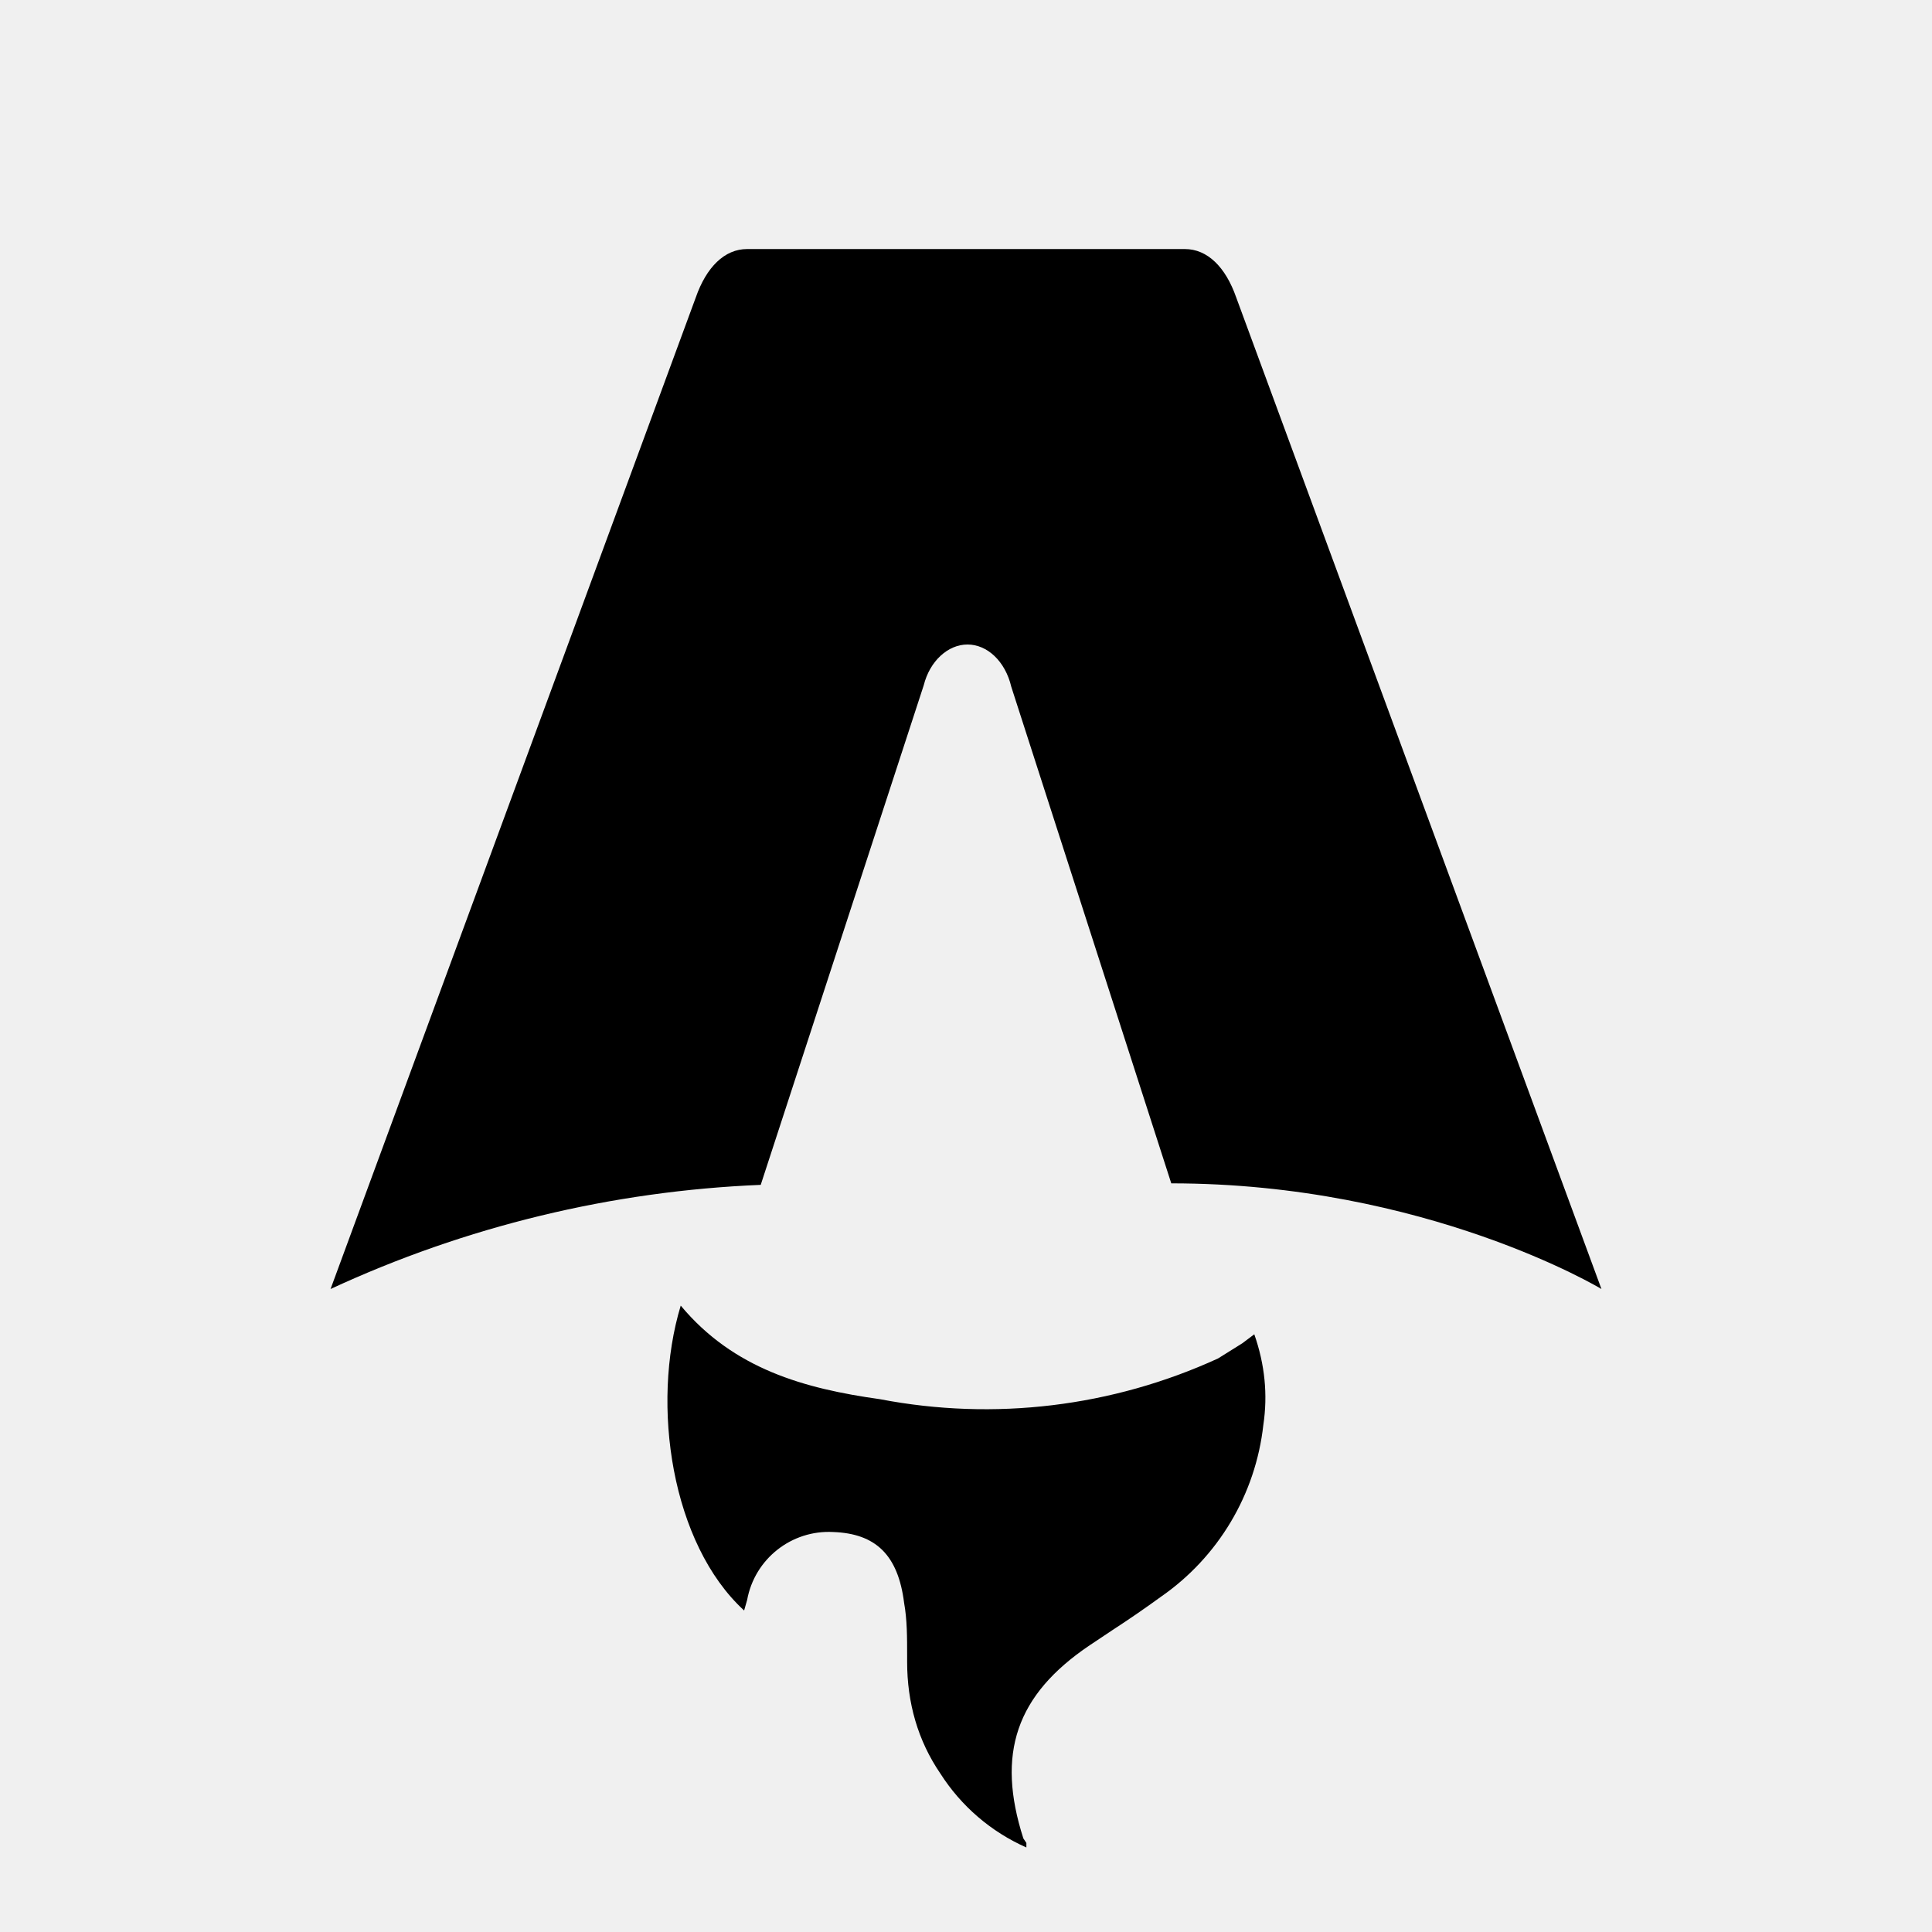
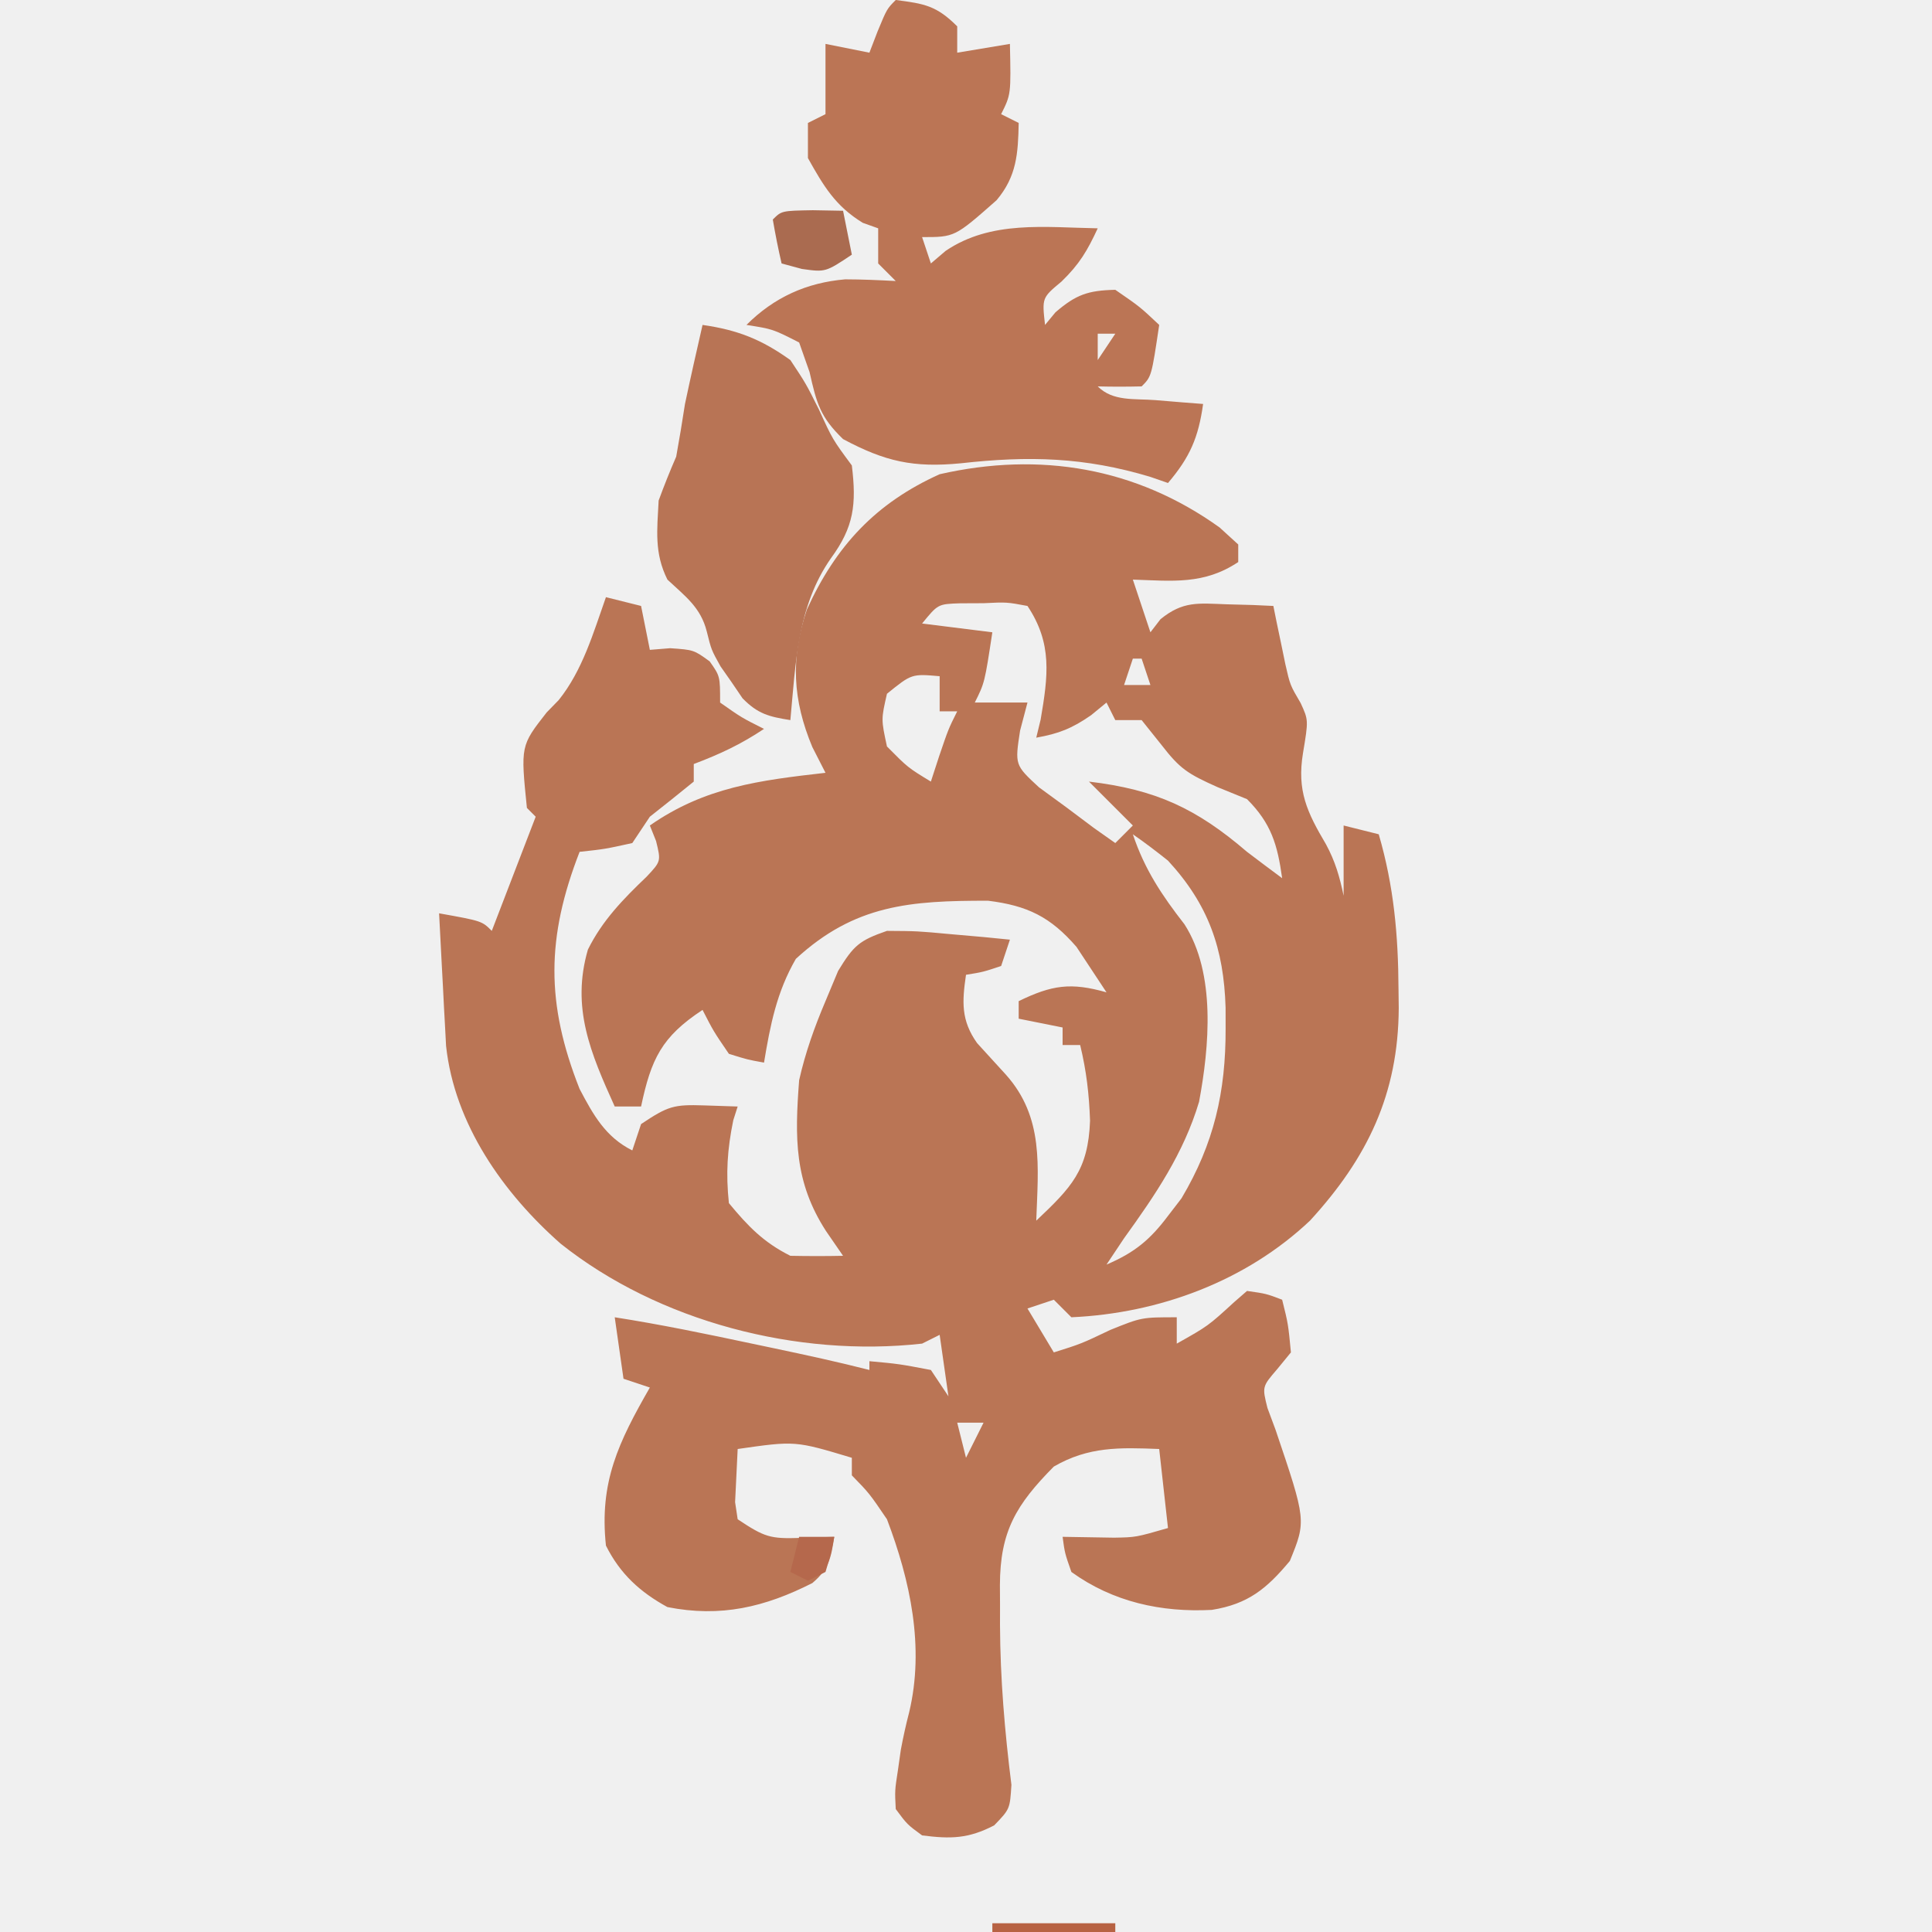
- <svg xmlns="http://www.w3.org/2000/svg" fill="none" viewBox="0 0 128 128">
-   <path d="M50.4 78.5a75.1 75.1 0 0 0-28.5 6.9l24.2-65.7c.7-2 1.9-3.2 3.4-3.2h29c1.5 0 2.7 1.2 3.4 3.2l24.2 65.7s-11.6-7-28.5-7L67 45.5c-.4-1.7-1.6-2.8-2.9-2.8-1.3 0-2.5 1.1-2.9 2.7L50.4 78.5Zm-1.1 28.2Zm-4.2-20.2c-2 6.6-.6 15.8 4.2 20.2a17.5 17.5 0 0 1 .2-.7 5.5 5.5 0 0 1 5.7-4.5c2.8.1 4.3 1.5 4.7 4.7.2 1.1.2 2.3.2 3.5v.4c0 2.7.7 5.2 2.2 7.4a13 13 0 0 0 5.7 4.9v-.3l-.2-.3c-1.8-5.6-.5-9.5 4.4-12.8l1.5-1a73 73 0 0 0 3.2-2.2 16 16 0 0 0 6.8-11.4c.3-2 .1-4-.6-6l-.8.6-1.6 1a37 37 0 0 1-22.4 2.7c-5-.7-9.7-2-13.2-6.2Z" />
-   <style>
-         path { fill: #000; }
-         @media (prefers-color-scheme: dark) {
-             path { fill: #FFF; }
-         }
-     </style>
+ <svg xmlns="http://www.w3.org/2000/svg" version="1.1" width="220" height="220">
+   <path d="M0 0 C0.701 0.639 1.403 1.279 2.125 1.938 C2.125 2.598 2.125 3.257 2.125 3.938 C-1.775 6.538 -5.349 6.088 -9.875 5.938 C-8.885 8.908 -8.885 8.908 -7.875 11.938 C-7.497 11.446 -7.12 10.955 -6.73 10.449 C-4.164 8.359 -2.449 8.635 0.812 8.75 C1.806 8.777 2.8 8.804 3.824 8.832 C4.583 8.867 5.343 8.902 6.125 8.938 C6.246 9.541 6.367 10.144 6.492 10.766 C6.66 11.565 6.827 12.364 7 13.188 C7.162 13.976 7.325 14.765 7.492 15.578 C8.033 17.956 8.033 17.956 9.234 20 C10.125 21.938 10.125 21.938 9.5 25.688 C8.796 29.973 9.949 32.409 12.117 36.078 C13.169 38.019 13.677 39.784 14.125 41.938 C14.125 39.297 14.125 36.657 14.125 33.938 C16.105 34.432 16.105 34.432 18.125 34.938 C19.851 40.871 20.343 46.42 20.375 52.562 C20.384 53.278 20.393 53.994 20.402 54.732 C20.348 64.52 16.848 71.778 10.305 78.926 C3.015 85.817 -6.849 89.485 -16.875 89.938 C-17.535 89.278 -18.195 88.618 -18.875 87.938 C-20.36 88.433 -20.36 88.433 -21.875 88.938 C-20.885 90.588 -19.895 92.237 -18.875 93.938 C-15.758 92.957 -15.758 92.957 -12.438 91.375 C-8.875 89.938 -8.875 89.938 -4.875 89.938 C-4.875 90.927 -4.875 91.918 -4.875 92.938 C-1.307 90.93 -1.307 90.93 1.688 88.188 C2.162 87.775 2.636 87.362 3.125 86.938 C5.312 87.25 5.312 87.25 7.125 87.938 C7.812 90.688 7.812 90.688 8.125 93.938 C7.611 94.565 7.096 95.193 6.566 95.84 C4.844 97.841 4.844 97.841 5.453 100.27 C5.757 101.088 6.062 101.907 6.375 102.75 C9.876 113.101 9.876 113.101 8 117.688 C5.378 120.834 3.254 122.598 -0.883 123.258 C-6.637 123.559 -12.144 122.359 -16.875 118.938 C-17.625 116.797 -17.625 116.797 -17.875 114.938 C-14.945 114.986 -14.945 114.986 -12.016 115.035 C-9.535 114.993 -9.535 114.993 -5.875 113.938 C-6.37 109.483 -6.37 109.483 -6.875 104.938 C-11.384 104.761 -14.918 104.646 -18.875 106.938 C-23.169 111.28 -24.998 114.315 -25.013 120.449 C-25.009 121.188 -25.004 121.926 -25 122.688 C-25.001 123.443 -25.002 124.199 -25.003 124.977 C-24.975 131.109 -24.466 137.093 -23.703 143.18 C-23.875 145.938 -23.875 145.938 -25.668 147.797 C-28.615 149.32 -30.602 149.355 -33.875 148.938 C-35.574 147.691 -35.574 147.691 -36.875 145.938 C-36.984 143.816 -36.984 143.816 -36.625 141.5 C-36.517 140.738 -36.408 139.976 -36.297 139.191 C-36.028 137.753 -35.714 136.322 -35.344 134.906 C-33.581 127.503 -35.219 119.927 -37.875 112.938 C-39.891 109.973 -39.891 109.973 -41.875 107.938 C-41.875 107.278 -41.875 106.618 -41.875 105.938 C-48.323 103.997 -48.323 103.997 -54.875 104.938 C-54.968 106.856 -54.968 106.856 -55.062 108.812 C-55.097 109.532 -55.132 110.251 -55.168 110.992 C-55.071 111.634 -54.975 112.276 -54.875 112.938 C-51.786 114.997 -51.166 115.177 -47.688 115.062 C-46.429 115.021 -45.171 114.98 -43.875 114.938 C-44.245 117.349 -44.475 118.599 -46.371 120.203 C-51.794 122.953 -56.82 124.14 -62.875 122.938 C-65.989 121.233 -68.263 119.161 -69.875 115.938 C-70.649 108.711 -68.443 104.155 -64.875 97.938 C-66.36 97.442 -66.36 97.442 -67.875 96.938 C-68.205 94.627 -68.535 92.317 -68.875 89.938 C-63.626 90.758 -58.445 91.835 -53.25 92.938 C-51.982 93.204 -51.982 93.204 -50.688 93.477 C-47.067 94.242 -43.461 95.022 -39.875 95.938 C-39.875 95.608 -39.875 95.278 -39.875 94.938 C-36.5 95.25 -36.5 95.25 -32.875 95.938 C-31.885 97.422 -31.885 97.422 -30.875 98.938 C-31.37 95.472 -31.37 95.472 -31.875 91.938 C-32.865 92.433 -32.865 92.433 -33.875 92.938 C-48.086 94.523 -63.868 90.437 -75.027 81.562 C-81.565 75.813 -87.118 67.949 -88.08 59.036 C-88.117 58.34 -88.154 57.643 -88.191 56.926 C-88.233 56.168 -88.275 55.411 -88.318 54.631 C-88.358 53.845 -88.397 53.059 -88.438 52.25 C-88.481 51.453 -88.524 50.655 -88.568 49.834 C-88.674 47.869 -88.775 45.903 -88.875 43.938 C-84 44.812 -84 44.812 -82.875 45.938 C-81.225 41.648 -79.575 37.358 -77.875 32.938 C-78.205 32.608 -78.535 32.278 -78.875 31.938 C-79.595 24.858 -79.595 24.858 -76.625 21.062 C-76.173 20.598 -75.72 20.134 -75.254 19.656 C-72.534 16.266 -71.311 11.998 -69.875 7.938 C-68.555 8.268 -67.235 8.598 -65.875 8.938 C-65.545 10.588 -65.215 12.238 -64.875 13.938 C-64.112 13.876 -63.349 13.814 -62.562 13.75 C-59.875 13.938 -59.875 13.938 -58.062 15.25 C-56.875 16.938 -56.875 16.938 -56.875 19.938 C-54.43 21.655 -54.43 21.655 -51.875 22.938 C-54.541 24.715 -56.903 25.813 -59.875 26.938 C-59.875 27.598 -59.875 28.258 -59.875 28.938 C-61.529 30.287 -63.197 31.619 -64.875 32.938 C-65.535 33.928 -66.195 34.917 -66.875 35.938 C-70 36.625 -70 36.625 -72.875 36.938 C-76.665 46.683 -76.727 54.203 -72.875 63.938 C-71.325 66.878 -69.934 69.408 -66.875 70.938 C-66.38 69.453 -66.38 69.453 -65.875 67.938 C-62.786 65.878 -62.166 65.698 -58.688 65.812 C-57.429 65.854 -56.171 65.895 -54.875 65.938 C-55.04 66.453 -55.205 66.969 -55.375 67.5 C-56.058 70.83 -56.232 73.542 -55.875 76.938 C-53.702 79.568 -51.928 81.411 -48.875 82.938 C-46.875 82.977 -44.875 82.981 -42.875 82.938 C-43.514 82.009 -44.154 81.081 -44.812 80.125 C-48.451 74.502 -48.373 69.462 -47.875 62.938 C-47.166 59.792 -46.133 56.902 -44.875 53.938 C-44.401 52.803 -43.926 51.669 -43.438 50.5 C-41.668 47.598 -41.03 47.031 -37.875 45.938 C-34.422 45.961 -34.422 45.961 -30.625 46.312 C-29.362 46.423 -28.098 46.534 -26.797 46.648 C-25.833 46.744 -24.868 46.839 -23.875 46.938 C-24.205 47.928 -24.535 48.917 -24.875 49.938 C-26.938 50.625 -26.938 50.625 -28.875 50.938 C-29.324 54.009 -29.452 56.126 -27.609 58.719 C-26.527 59.917 -25.438 61.11 -24.344 62.297 C-19.978 67.173 -20.659 72.765 -20.875 78.938 C-16.875 75.143 -14.959 73.212 -14.75 67.562 C-14.855 64.528 -15.163 61.876 -15.875 58.938 C-16.535 58.938 -17.195 58.938 -17.875 58.938 C-17.875 58.278 -17.875 57.617 -17.875 56.938 C-19.525 56.608 -21.175 56.278 -22.875 55.938 C-22.875 55.278 -22.875 54.617 -22.875 53.938 C-19.093 52.101 -16.929 51.779 -12.875 52.938 C-13.958 51.298 -13.958 51.298 -15.062 49.625 C-15.469 49.01 -15.875 48.395 -16.293 47.762 C-19.259 44.341 -21.869 43.062 -26.363 42.504 C-35.218 42.495 -41.538 42.943 -48.25 49.125 C-50.433 52.903 -51.167 56.663 -51.875 60.938 C-53.766 60.598 -53.766 60.598 -55.875 59.938 C-57.625 57.375 -57.625 57.375 -58.875 54.938 C-63.535 58.003 -64.73 60.524 -65.875 65.938 C-66.865 65.938 -67.855 65.938 -68.875 65.938 C-71.626 59.856 -73.849 54.683 -71.93 48.07 C-70.287 44.748 -67.901 42.307 -65.238 39.762 C-63.601 38.013 -63.601 38.013 -64.168 35.707 C-64.401 35.123 -64.635 34.539 -64.875 33.938 C-58.599 29.559 -52.389 28.796 -44.875 27.938 C-45.37 26.968 -45.865 25.999 -46.375 25 C-48.612 19.644 -48.873 14.875 -46.996 9.352 C-43.696 2.099 -39.158 -2.777 -31.875 -6.062 C-20.466 -8.656 -9.521 -6.83 0 0 Z M-33.875 10.938 C-31.235 11.268 -28.595 11.598 -25.875 11.938 C-26.75 17.688 -26.75 17.688 -27.875 19.938 C-25.895 19.938 -23.915 19.938 -21.875 19.938 C-22.152 20.991 -22.429 22.044 -22.715 23.129 C-23.317 27.044 -23.317 27.044 -20.566 29.59 C-19.018 30.721 -19.018 30.721 -17.438 31.875 C-16.408 32.647 -15.378 33.419 -14.316 34.215 C-13.511 34.783 -12.705 35.352 -11.875 35.938 C-11.215 35.278 -10.555 34.617 -9.875 33.938 C-11.525 32.288 -13.175 30.637 -14.875 28.938 C-7.269 29.841 -2.648 31.984 3.125 36.938 C4.452 37.946 5.784 38.948 7.125 39.938 C6.594 36.113 5.881 33.694 3.125 30.938 C2.011 30.484 0.897 30.03 -0.25 29.562 C-3.639 28.043 -4.504 27.494 -6.625 24.75 C-7.367 23.822 -8.11 22.894 -8.875 21.938 C-9.865 21.938 -10.855 21.938 -11.875 21.938 C-12.205 21.277 -12.535 20.617 -12.875 19.938 C-13.453 20.412 -14.03 20.886 -14.625 21.375 C-16.801 22.886 -18.301 23.478 -20.875 23.938 C-20.71 23.257 -20.545 22.576 -20.375 21.875 C-19.528 16.901 -19.018 13.223 -21.875 8.938 C-24.24 8.497 -24.24 8.497 -26.875 8.625 C-28.205 8.631 -28.205 8.631 -29.562 8.637 C-32.068 8.723 -32.068 8.723 -33.875 10.938 Z M-9.875 14.938 C-10.205 15.928 -10.535 16.918 -10.875 17.938 C-9.885 17.938 -8.895 17.938 -7.875 17.938 C-8.205 16.948 -8.535 15.957 -8.875 14.938 C-9.205 14.938 -9.535 14.938 -9.875 14.938 Z M-37.875 18.938 C-38.542 21.852 -38.542 21.852 -37.875 24.938 C-35.497 27.342 -35.497 27.342 -32.875 28.938 C-32.566 27.989 -32.256 27.04 -31.938 26.062 C-30.875 22.938 -30.875 22.938 -29.875 20.938 C-30.535 20.938 -31.195 20.938 -31.875 20.938 C-31.875 19.617 -31.875 18.297 -31.875 16.938 C-35.06 16.66 -35.06 16.66 -37.875 18.938 Z M-9.875 34.938 C-8.539 38.945 -6.56 41.897 -3.996 45.191 C-0.404 50.786 -1.167 59.144 -2.336 65.406 C-4.093 71.277 -7.319 76.005 -10.875 80.938 C-11.535 81.927 -12.195 82.918 -12.875 83.938 C-9.658 82.562 -7.901 81.108 -5.812 78.312 C-5.327 77.681 -4.841 77.049 -4.34 76.398 C-0.634 70.173 0.709 64.269 0.688 57.062 C0.687 56.277 0.686 55.491 0.685 54.681 C0.482 47.976 -1.253 42.952 -5.875 37.938 C-7.179 36.899 -8.505 35.887 -9.875 34.938 Z M7.125 39.938 C8.125 41.938 8.125 41.938 8.125 41.938 Z M13.125 52.938 C14.125 54.938 14.125 54.938 14.125 54.938 Z M-29.875 101.938 C-29.545 103.257 -29.215 104.578 -28.875 105.938 C-28.215 104.618 -27.555 103.297 -26.875 101.938 C-27.865 101.938 -28.855 101.938 -29.875 101.938 Z " fill="#BA7555" transform="translate(138.875,60.0625)" />
+   <path d="M0 0 C3.257 0.418 4.634 0.634 7 3 C7 3.99 7 4.98 7 6 C8.98 5.67 10.96 5.34 13 5 C13.125 10.75 13.125 10.75 12 13 C12.66 13.33 13.32 13.66 14 14 C13.93 17.478 13.78 20.075 11.48 22.801 C6.72 27 6.72 27 3 27 C3.33 27.99 3.66 28.98 4 30 C4.557 29.526 5.114 29.051 5.688 28.562 C10.86 25.068 16.989 25.895 23 26 C21.818 28.55 20.926 30.071 18.875 32.062 C16.652 33.91 16.652 33.91 17 37 C17.392 36.526 17.784 36.051 18.188 35.562 C20.536 33.538 21.897 33.074 25 33 C27.812 34.938 27.812 34.938 30 37 C29.125 42.875 29.125 42.875 28 44 C26.334 44.041 24.666 44.043 23 44 C24.74 45.74 27.194 45.372 29.562 45.562 C30.574 45.646 31.586 45.73 32.629 45.816 C33.411 45.877 34.194 45.938 35 46 C34.469 49.821 33.503 52.062 31 55 C30.014 54.658 30.014 54.658 29.008 54.309 C21.505 52.041 15.106 51.892 7.409 52.756 C2.014 53.276 -1.196 52.567 -6 50 C-8.589 47.5 -9.012 45.949 -9.812 42.375 C-10.204 41.261 -10.596 40.148 -11 39 C-14.006 37.469 -14.006 37.469 -17 37 C-13.861 33.861 -10.161 32.185 -5.762 31.809 C-3.84 31.812 -1.919 31.899 0 32 C-0.66 31.34 -1.32 30.68 -2 30 C-2 28.68 -2 27.36 -2 26 C-2.866 25.691 -2.866 25.691 -3.75 25.375 C-6.883 23.46 -8.221 21.177 -10 18 C-10 16.68 -10 15.36 -10 14 C-9.34 13.67 -8.68 13.34 -8 13 C-8 10.36 -8 7.72 -8 5 C-6.35 5.33 -4.7 5.66 -3 6 C-2.691 5.196 -2.381 4.391 -2.062 3.562 C-1 1 -1 1 0 0 Z M23 38 C23 38.99 23 39.98 23 41 C23.66 40.01 24.32 39.02 25 38 C24.34 38 23.68 38 23 38 Z " fill="#BB7555" transform="translate(102,0)" />
+   <path d="M0 0 C3.998 0.571 6.712 1.647 10 4 C11.766 6.664 11.766 6.664 13.25 9.625 C14.806 13.033 14.806 13.033 17 16 C17.545 20.453 17.229 23.009 14.625 26.562 C10.782 32.06 10.613 38.483 10 45 C7.571 44.612 6.291 44.299 4.551 42.512 C4.142 41.91 3.734 41.308 3.312 40.688 C2.896 40.093 2.48 39.499 2.051 38.887 C1 37 1 37 0.48 34.902 C-0.213 32.157 -1.971 30.902 -4 29 C-5.515 25.97 -5.17 23.349 -5 20 C-4.383 18.314 -3.717 16.646 -3 15 C-2.637 13.005 -2.308 11.004 -2 9 C-1.364 5.993 -0.686 2.996 0 0 Z " fill="#B87455" transform="translate(80,37)" />
+   <path d="M0 0 C1.134 0.021 2.269 0.041 3.438 0.062 C3.768 1.712 4.098 3.362 4.438 5.062 C1.438 7.062 1.438 7.062 -1.25 6.688 C-2.013 6.481 -2.776 6.275 -3.562 6.062 C-3.945 4.406 -4.276 2.738 -4.562 1.062 C-3.562 0.062 -3.562 0.062 0 0 Z " fill="#AA6B50" transform="translate(92.5625,23.9375)" />
+   <path d="M0 0 C1.32 0 2.64 0 4 0 C3.625 1.938 3.625 1.938 3 4 C2.01 4.495 2.01 4.495 1 5 C0.34 4.67 -0.32 4.34 -1 4 C-0.67 2.68 -0.34 1.36 0 0 Z " fill="#B5684C" transform="translate(91,175)" />
+   <path d="M0 0 C4.62 0 9.24 0 14 0 C14 0.33 14 0.66 14 1 C9.38 1 4.76 1 0 1 C0 0.67 0 0.34 0 0 Z " fill="#B76243" transform="translate(113,219)" />
+   <path d="" fill="#B9B900" transform="translate(0,0)" />
+   <path d="" fill="#B90000" transform="translate(0,0)" />
+   <path d="" fill="#B9B900" transform="translate(0,0)" />
+   <path d="" fill="#B90000" transform="translate(0,0)" />
</svg>
